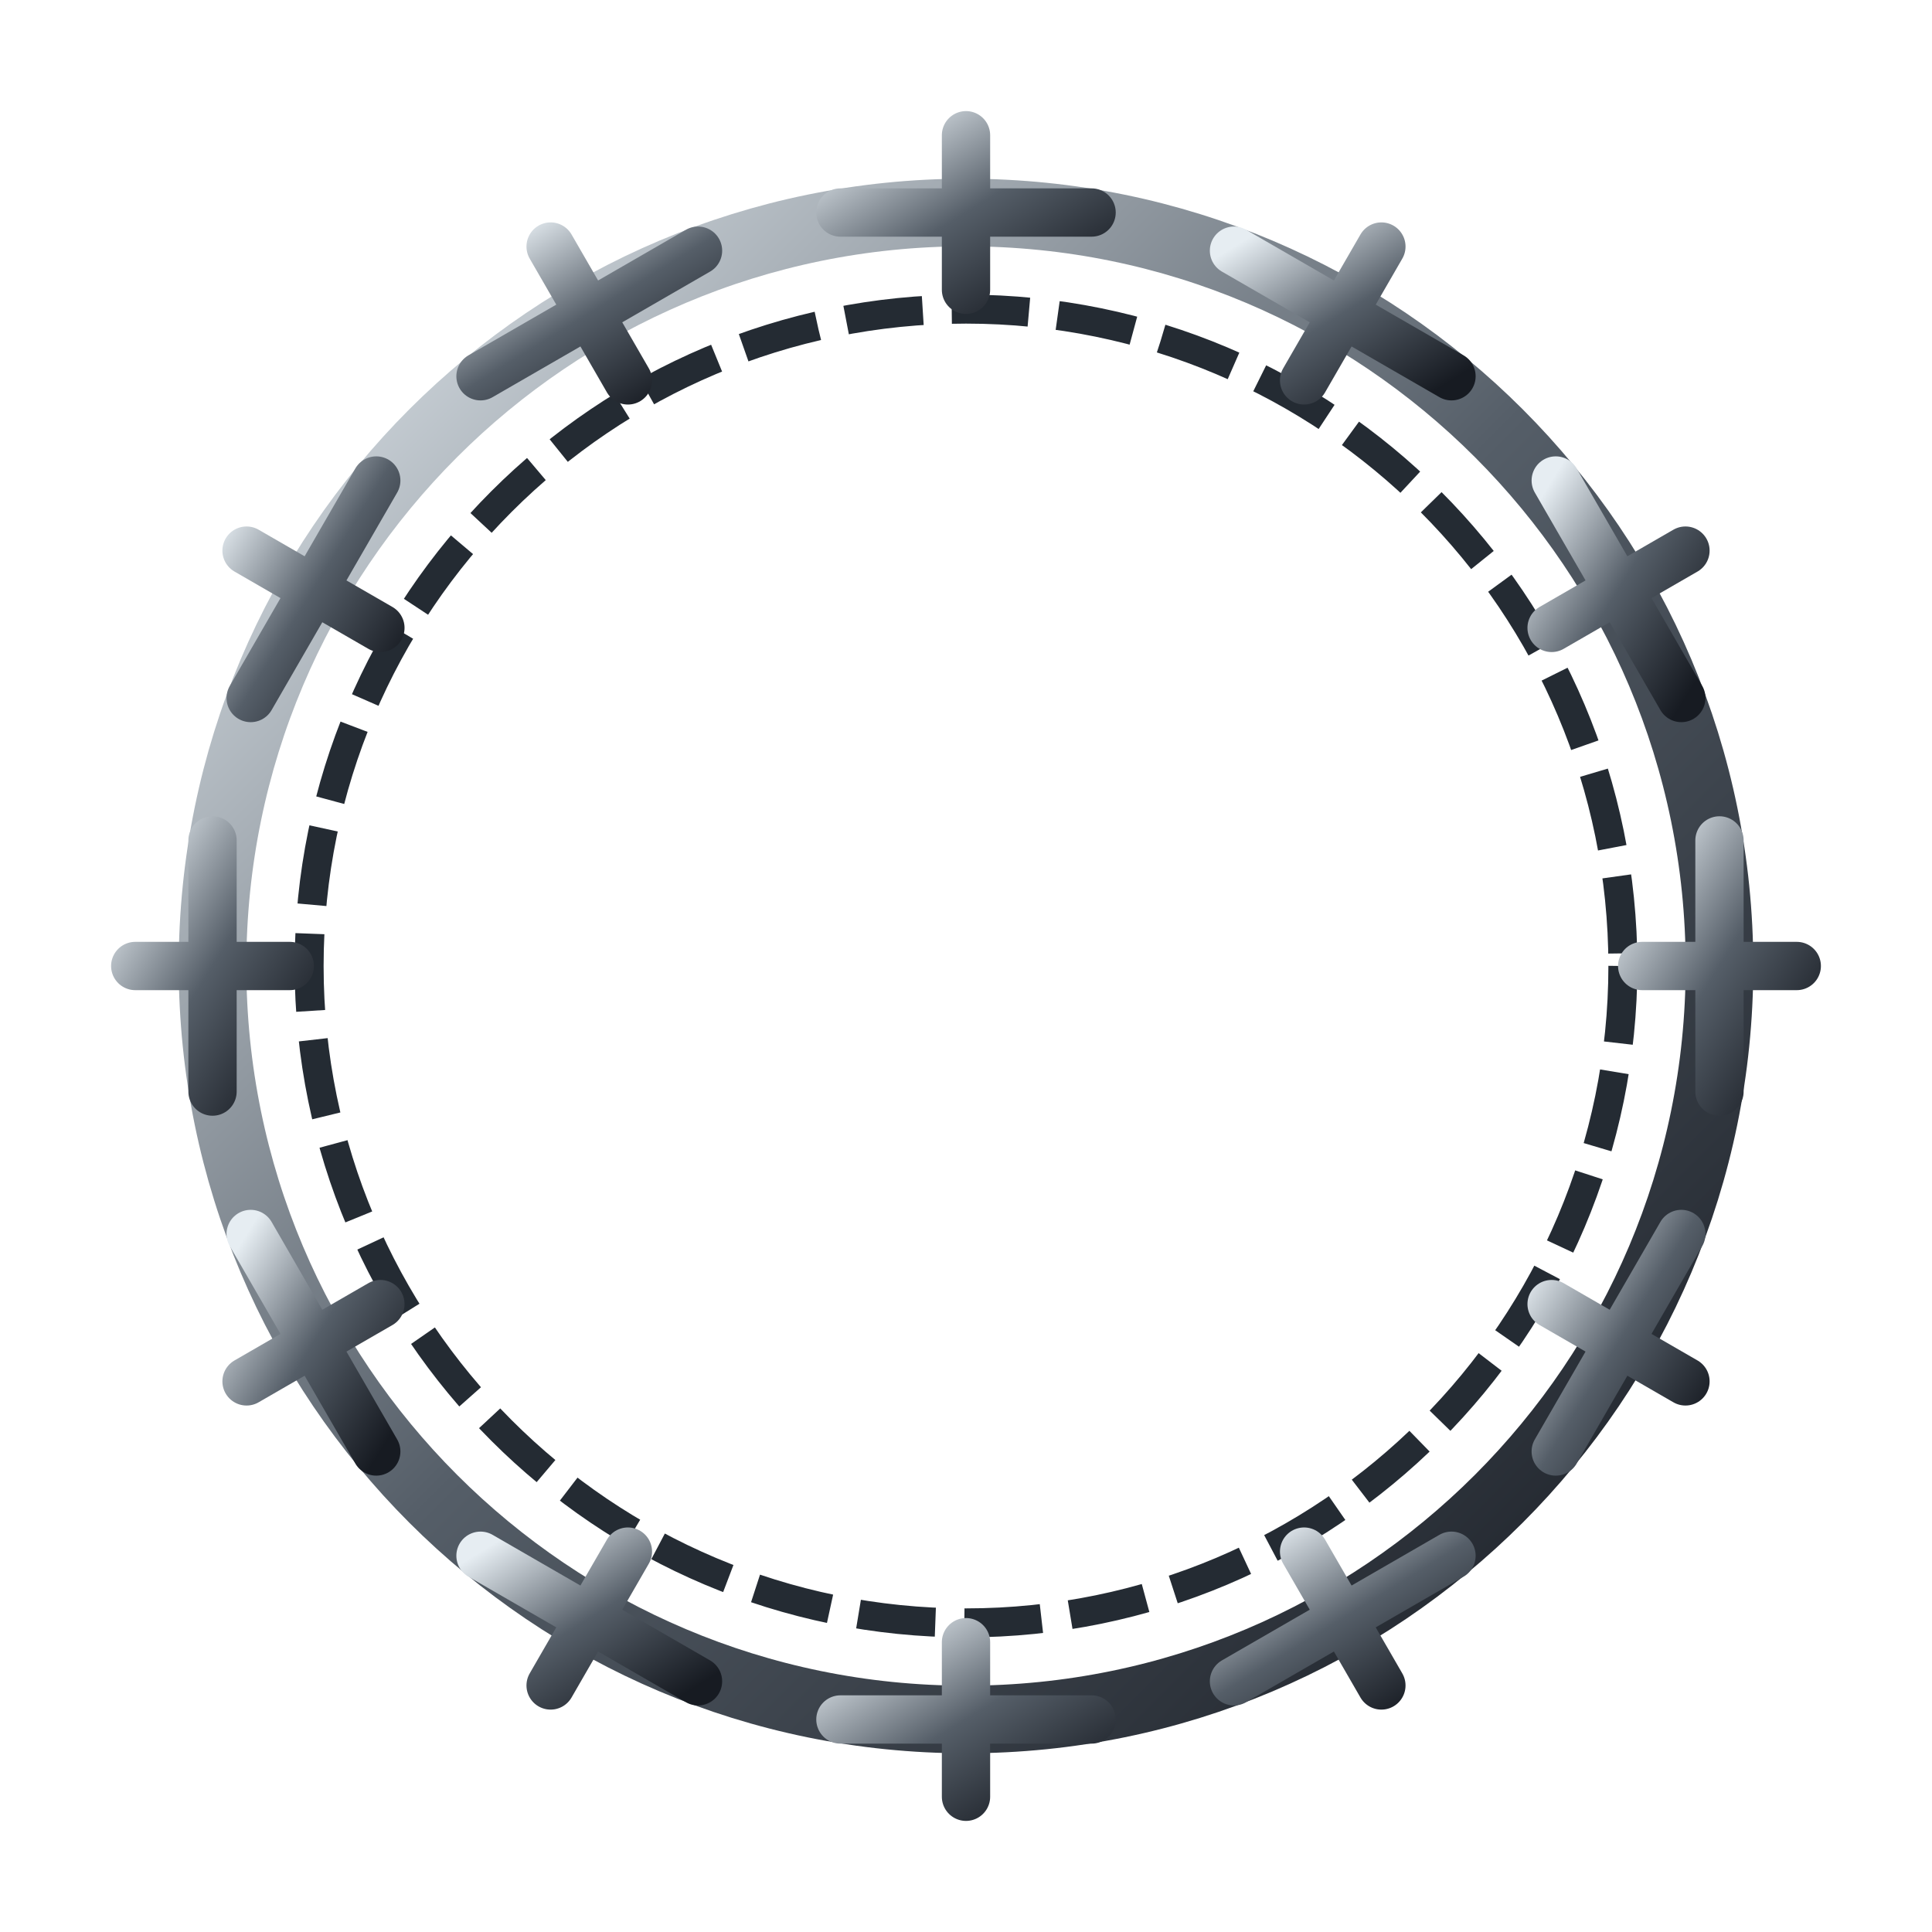
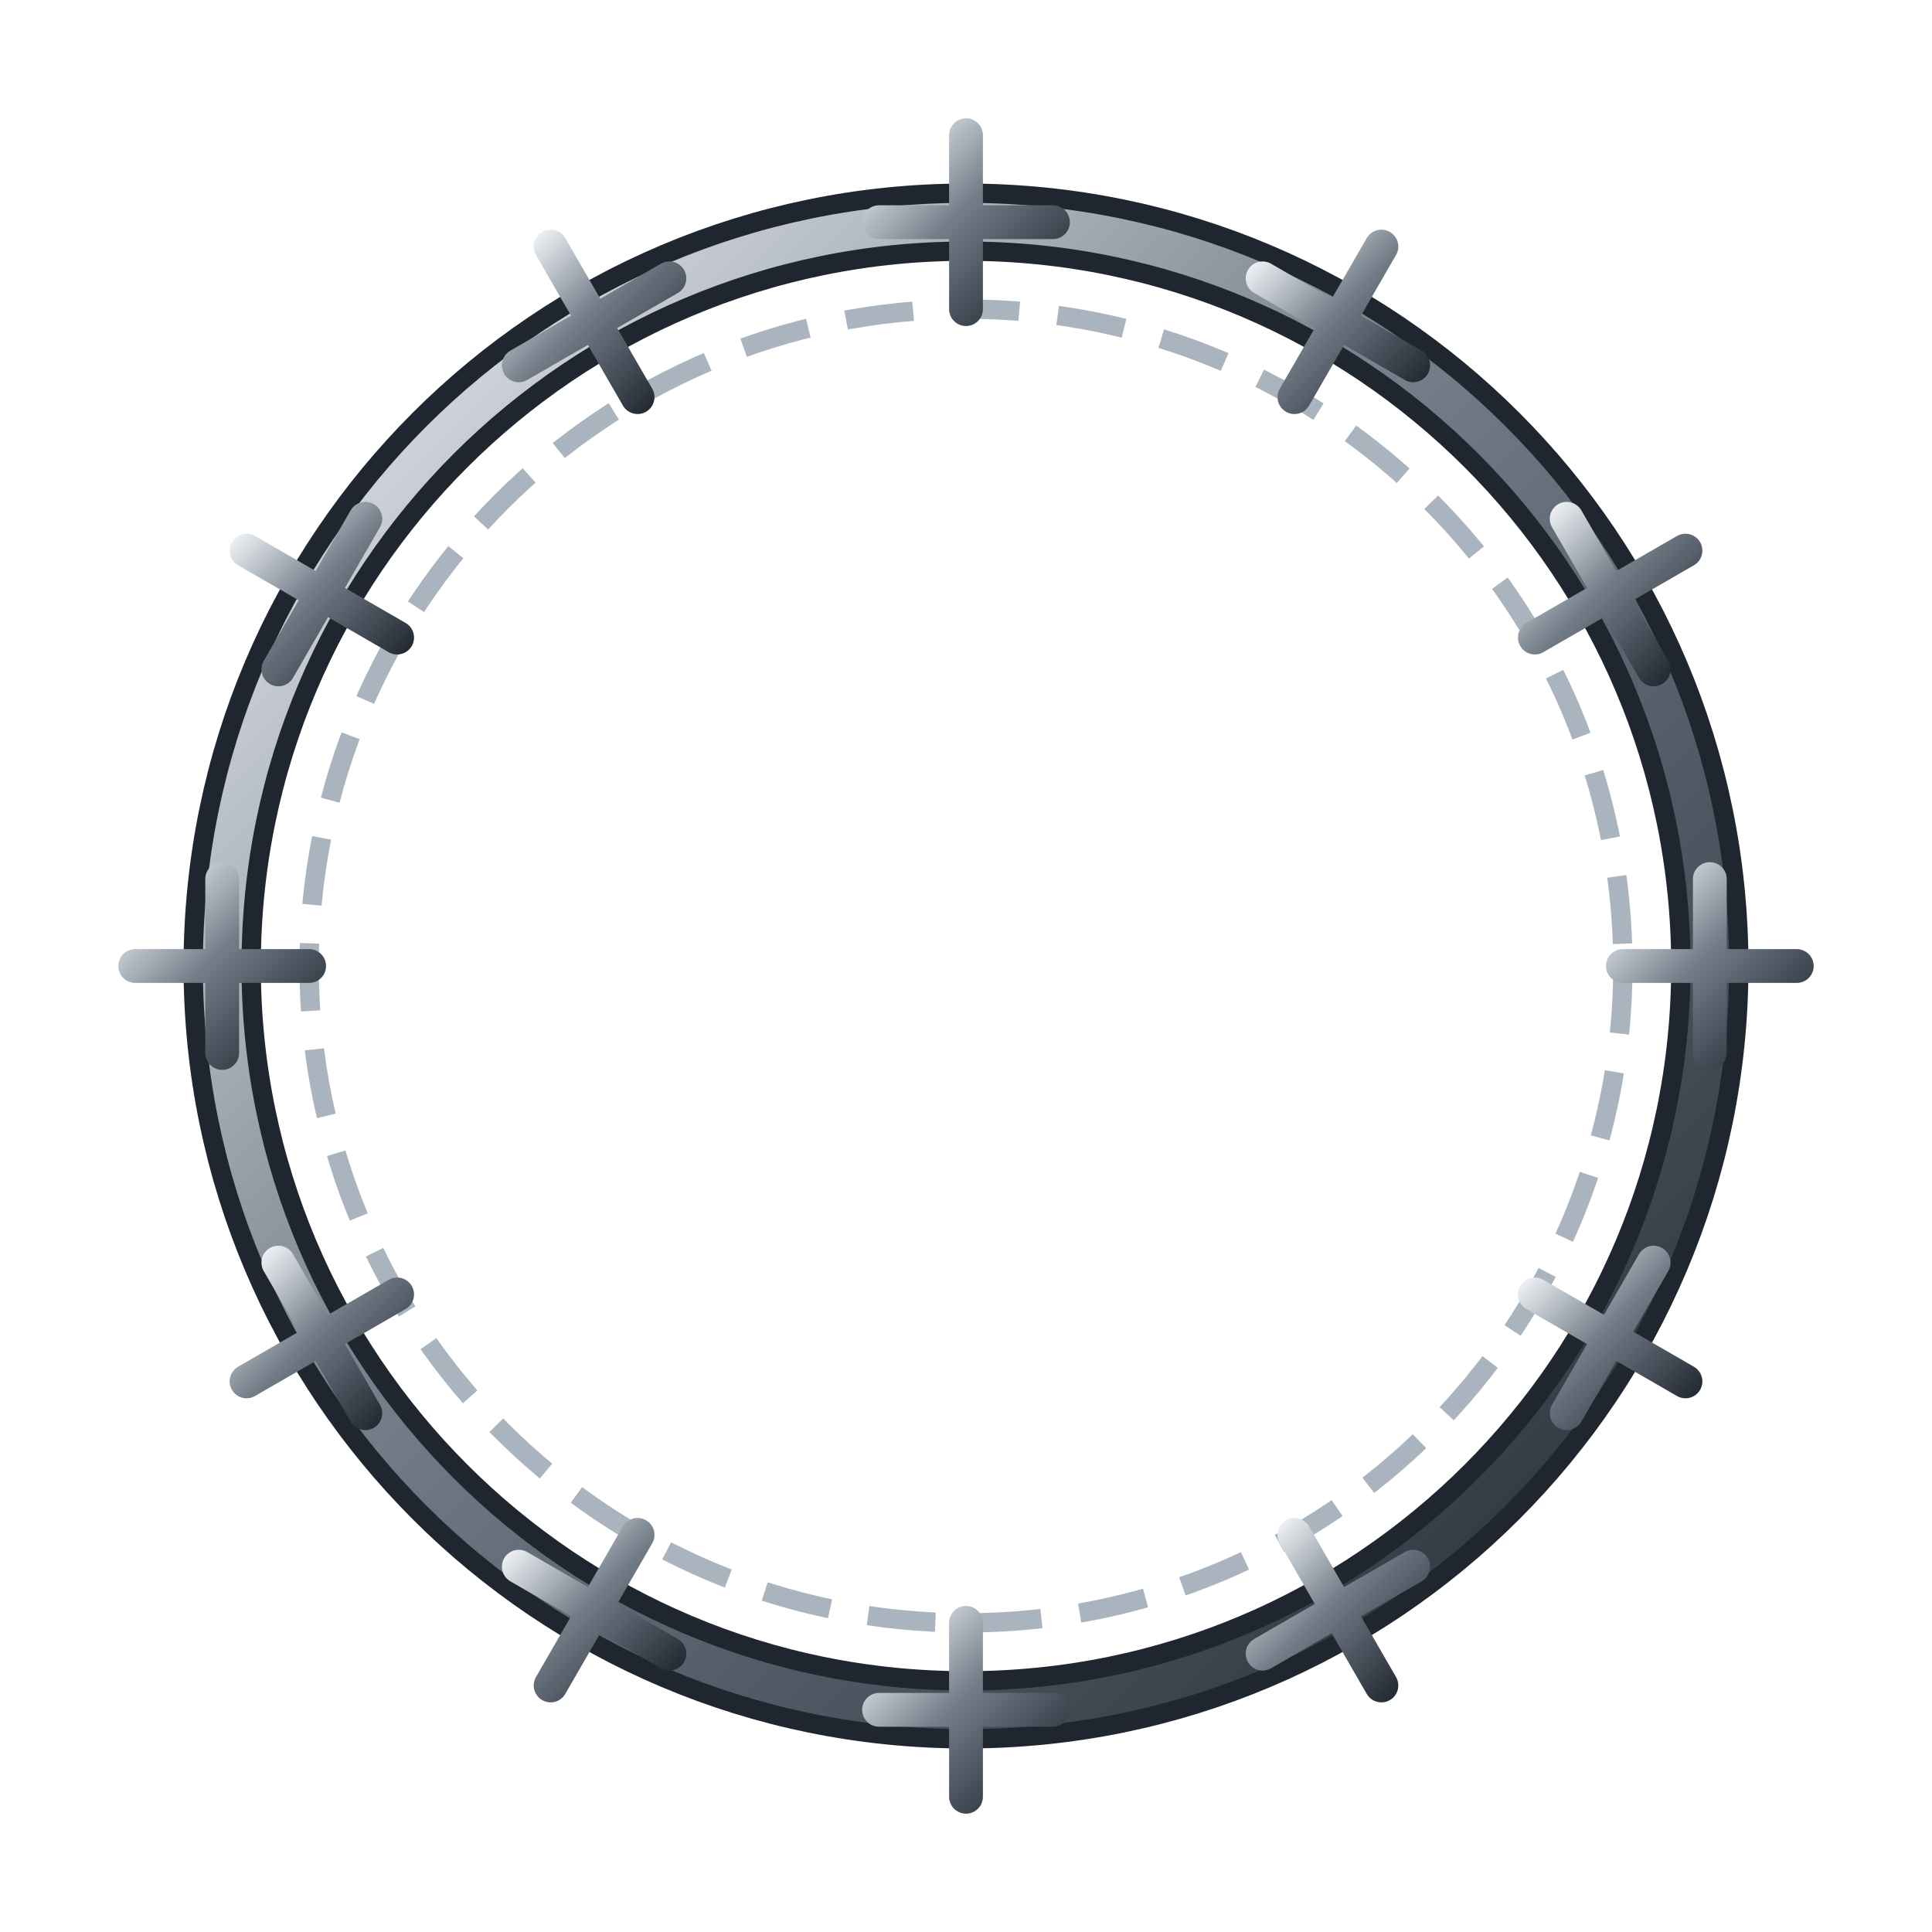
<svg xmlns="http://www.w3.org/2000/svg" viewBox="0 0 200 200">
  <defs>
-     <linearGradient id="m" x2="1" y2="1">
-       <stop stop-color="#e6edf2" />
-       <stop offset=".5" stop-color="#555e68" />
-       <stop offset="1" stop-color="#171b22" />
+     <linearGradient id="m" x1="0" y1="0" x2="1" y2="1">
+       <stop stop-color="#f4f7fa" />
+       <stop offset=".45" stop-color="#737e89" />
+       <stop offset="1" stop-color="#202630" />
    </linearGradient>
  </defs>
-   <circle cx="100" cy="100" r="78" fill="none" stroke="url(#m)" stroke-width="7" />
-   <circle cx="100" cy="100" r="68" fill="none" stroke="#242b33" stroke-width="3" stroke-dasharray="8 3" />
-   <g stroke="url(#m)" stroke-width="5" stroke-linecap="round">
-     <path d="M178 87L178 113M170 100L186 100" />
-     <path d="M174.05 127.742L161.05 150.258M160.622 135L174.478 143" />
-     <path d="M150.258 161.05L127.742 174.05M135 160.622L143 174.478" />
-     <path d="M113 178L87 178M100 170L100 186" />
-     <path d="M72.258 174.05L49.742 161.05M65 160.622L57 174.478" />
-     <path d="M38.95 150.258L25.95 127.742M39.378 135L25.522 143" />
-     <path d="M22 113L22 87M30 100L14 100" />
-     <path d="M25.95 72.258L38.95 49.742M39.378 65L25.522 57" />
-     <path d="M49.742 38.95L72.258 25.95M65 39.378L57 25.522" />
-     <path d="M87 22L113 22M100 30L100 14" />
-     <path d="M127.742 25.95L150.258 38.95M135 39.378L143 25.522" />
-     <path d="M161.05 49.742L174.05 72.258M160.622 65L174.478 57" />
+   <circle cx="100" cy="100" r="77" fill="none" stroke="#202630" stroke-width="8" />
+   <circle cx="100" cy="100" r="77" fill="none" stroke="url(#m)" stroke-width="4" />
+   <circle cx="100" cy="100" r="68" fill="none" stroke="#aab4bf" stroke-width="2" stroke-dasharray="7 4" />
+   <g stroke="url(#m)" stroke-width="3.5" stroke-linecap="round">
+     <path d="M177 91L177 109M168 100L186 100" />
+   </g>
+   <g stroke="url(#m)" stroke-width="3.5" stroke-linecap="round">
+     <path d="M171.184 130.706L162.184 146.294M158.89 134L174.478 143" />
+   </g>
+   <g stroke="url(#m)" stroke-width="3.5" stroke-linecap="round">
+     <path d="M146.294 162.184L130.706 171.184M134 158.89L143 174.478" />
+   </g>
+   <g stroke="url(#m)" stroke-width="3.5" stroke-linecap="round">
+     <path d="M109 177L91 177M100 168L100 186" />
+   </g>
+   <g stroke="url(#m)" stroke-width="3.5" stroke-linecap="round">
+     <path d="M69.294 171.184L53.706 162.184M66 158.89L57 174.478" />
+   </g>
+   <g stroke="url(#m)" stroke-width="3.5" stroke-linecap="round">
+     <path d="M37.816 146.294L28.816 130.706M41.11 134L25.522 143" />
+   </g>
+   <g stroke="url(#m)" stroke-width="3.5" stroke-linecap="round">
+     <path d="M23 109L23 91M32 100L14 100" />
+   </g>
+   <g stroke="url(#m)" stroke-width="3.5" stroke-linecap="round">
+     <path d="M28.816 69.294L37.816 53.706M41.11 66L25.522 57" />
+   </g>
+   <g stroke="url(#m)" stroke-width="3.5" stroke-linecap="round">
+     <path d="M53.706 37.816L69.294 28.816M66 41.11L57 25.522" />
+   </g>
+   <g stroke="url(#m)" stroke-width="3.5" stroke-linecap="round">
+     <path d="M91 23L109 23M100 32L100 14" />
+   </g>
+   <g stroke="url(#m)" stroke-width="3.5" stroke-linecap="round">
+     <path d="M130.706 28.816L146.294 37.816M134 41.11L143 25.522" />
+   </g>
+   <g stroke="url(#m)" stroke-width="3.5" stroke-linecap="round">
+     <path d="M162.184 53.706L171.184 69.294M158.89 66L174.478 57" />
  </g>
</svg>
